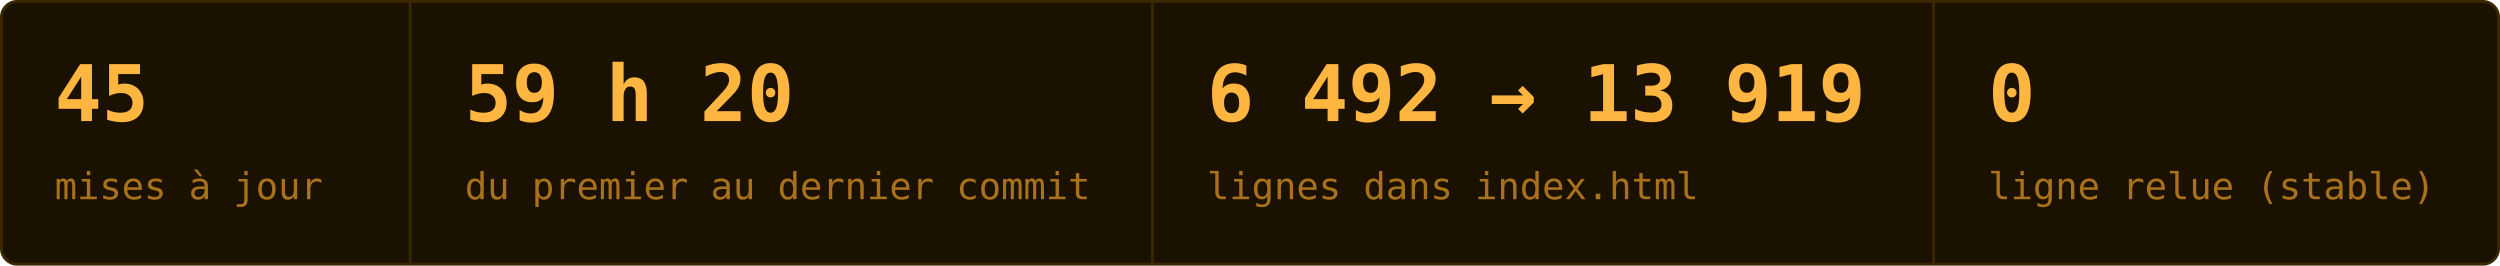
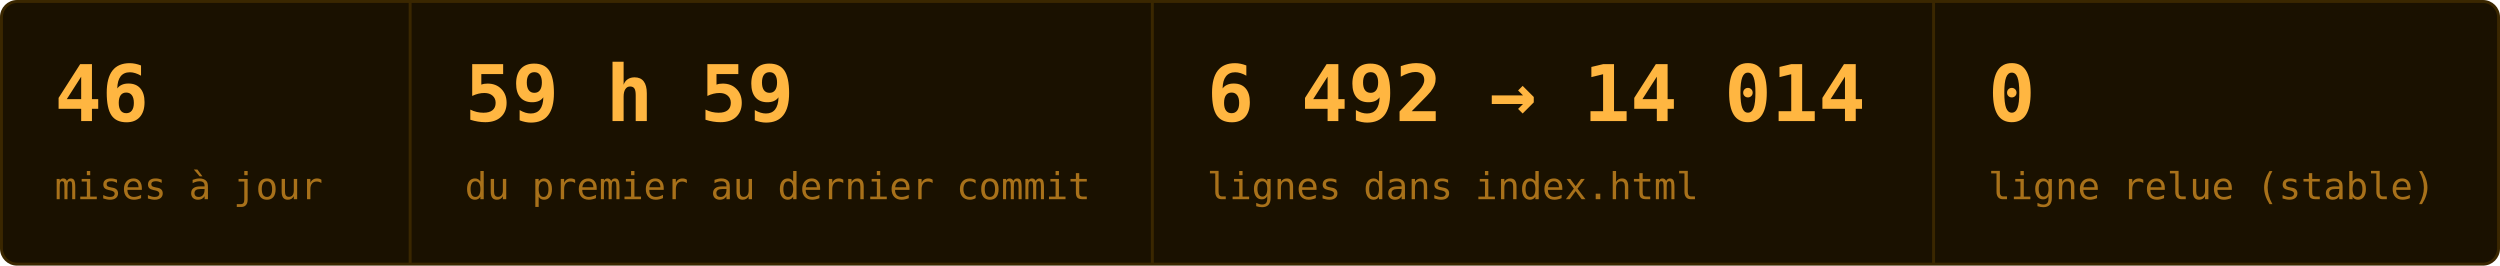
- <svg xmlns="http://www.w3.org/2000/svg" width="1280" height="136" viewBox="0 0 1280 136" role="img" aria-label="En chiffres : 45 mises à jour, 59 h 20 du premier au dernier commit, 6 492 → 13 919 lignes dans index.html, 0 ligne relue (stable)">
+ <svg xmlns="http://www.w3.org/2000/svg" width="1280" height="136" viewBox="0 0 1280 136" role="img" aria-label="En chiffres : 46 mises à jour, 59 h 59 du premier au dernier commit, 6 492 → 14 014 lignes dans index.html, 0 ligne relue (stable)">
  <rect x=".75" y=".75" width="1278.5" height="134.5" rx="8" fill="#1a1100" stroke="#3a2700" stroke-width="1.5" />
-   <text x="28.0" y="62" font-family="'JetBrains Mono', 'Cascadia Mono', Consolas, Menlo, 'DejaVu Sans Mono', monospace" font-size="40" font-weight="700" fill="#ffb641">45</text>
+   <text x="28.0" y="62" font-family="'JetBrains Mono', 'Cascadia Mono', Consolas, Menlo, 'DejaVu Sans Mono', monospace" font-size="40" font-weight="700" fill="#ffb641">46</text>
  <text x="28.0" y="102" font-family="'JetBrains Mono', 'Cascadia Mono', Consolas, Menlo, 'DejaVu Sans Mono', monospace" font-size="19" fill="#a8711a">mises à jour</text>
  <line x1="210.0" y1="1" x2="210.0" y2="135" stroke="#3a2700" stroke-width="1.5" />
-   <text x="238.0" y="62" font-family="'JetBrains Mono', 'Cascadia Mono', Consolas, Menlo, 'DejaVu Sans Mono', monospace" font-size="40" font-weight="700" fill="#ffb641">59 h 20</text>
+   <text x="238.0" y="62" font-family="'JetBrains Mono', 'Cascadia Mono', Consolas, Menlo, 'DejaVu Sans Mono', monospace" font-size="40" font-weight="700" fill="#ffb641">59 h 59</text>
  <text x="238.0" y="102" font-family="'JetBrains Mono', 'Cascadia Mono', Consolas, Menlo, 'DejaVu Sans Mono', monospace" font-size="19" fill="#a8711a">du premier au dernier commit</text>
  <line x1="590.0" y1="1" x2="590.0" y2="135" stroke="#3a2700" stroke-width="1.5" />
-   <text x="618.0" y="62" font-family="'JetBrains Mono', 'Cascadia Mono', Consolas, Menlo, 'DejaVu Sans Mono', monospace" font-size="40" font-weight="700" fill="#ffb641">6 492 → 13 919</text>
+   <text x="618.0" y="62" font-family="'JetBrains Mono', 'Cascadia Mono', Consolas, Menlo, 'DejaVu Sans Mono', monospace" font-size="40" font-weight="700" fill="#ffb641">6 492 → 14 014</text>
  <text x="618.0" y="102" font-family="'JetBrains Mono', 'Cascadia Mono', Consolas, Menlo, 'DejaVu Sans Mono', monospace" font-size="19" fill="#a8711a">lignes dans index.html</text>
  <line x1="990.0" y1="1" x2="990.0" y2="135" stroke="#3a2700" stroke-width="1.5" />
  <text x="1018.0" y="62" font-family="'JetBrains Mono', 'Cascadia Mono', Consolas, Menlo, 'DejaVu Sans Mono', monospace" font-size="40" font-weight="700" fill="#ffb641">0</text>
  <text x="1018.0" y="102" font-family="'JetBrains Mono', 'Cascadia Mono', Consolas, Menlo, 'DejaVu Sans Mono', monospace" font-size="19" fill="#a8711a">ligne relue (stable)</text>
</svg>
